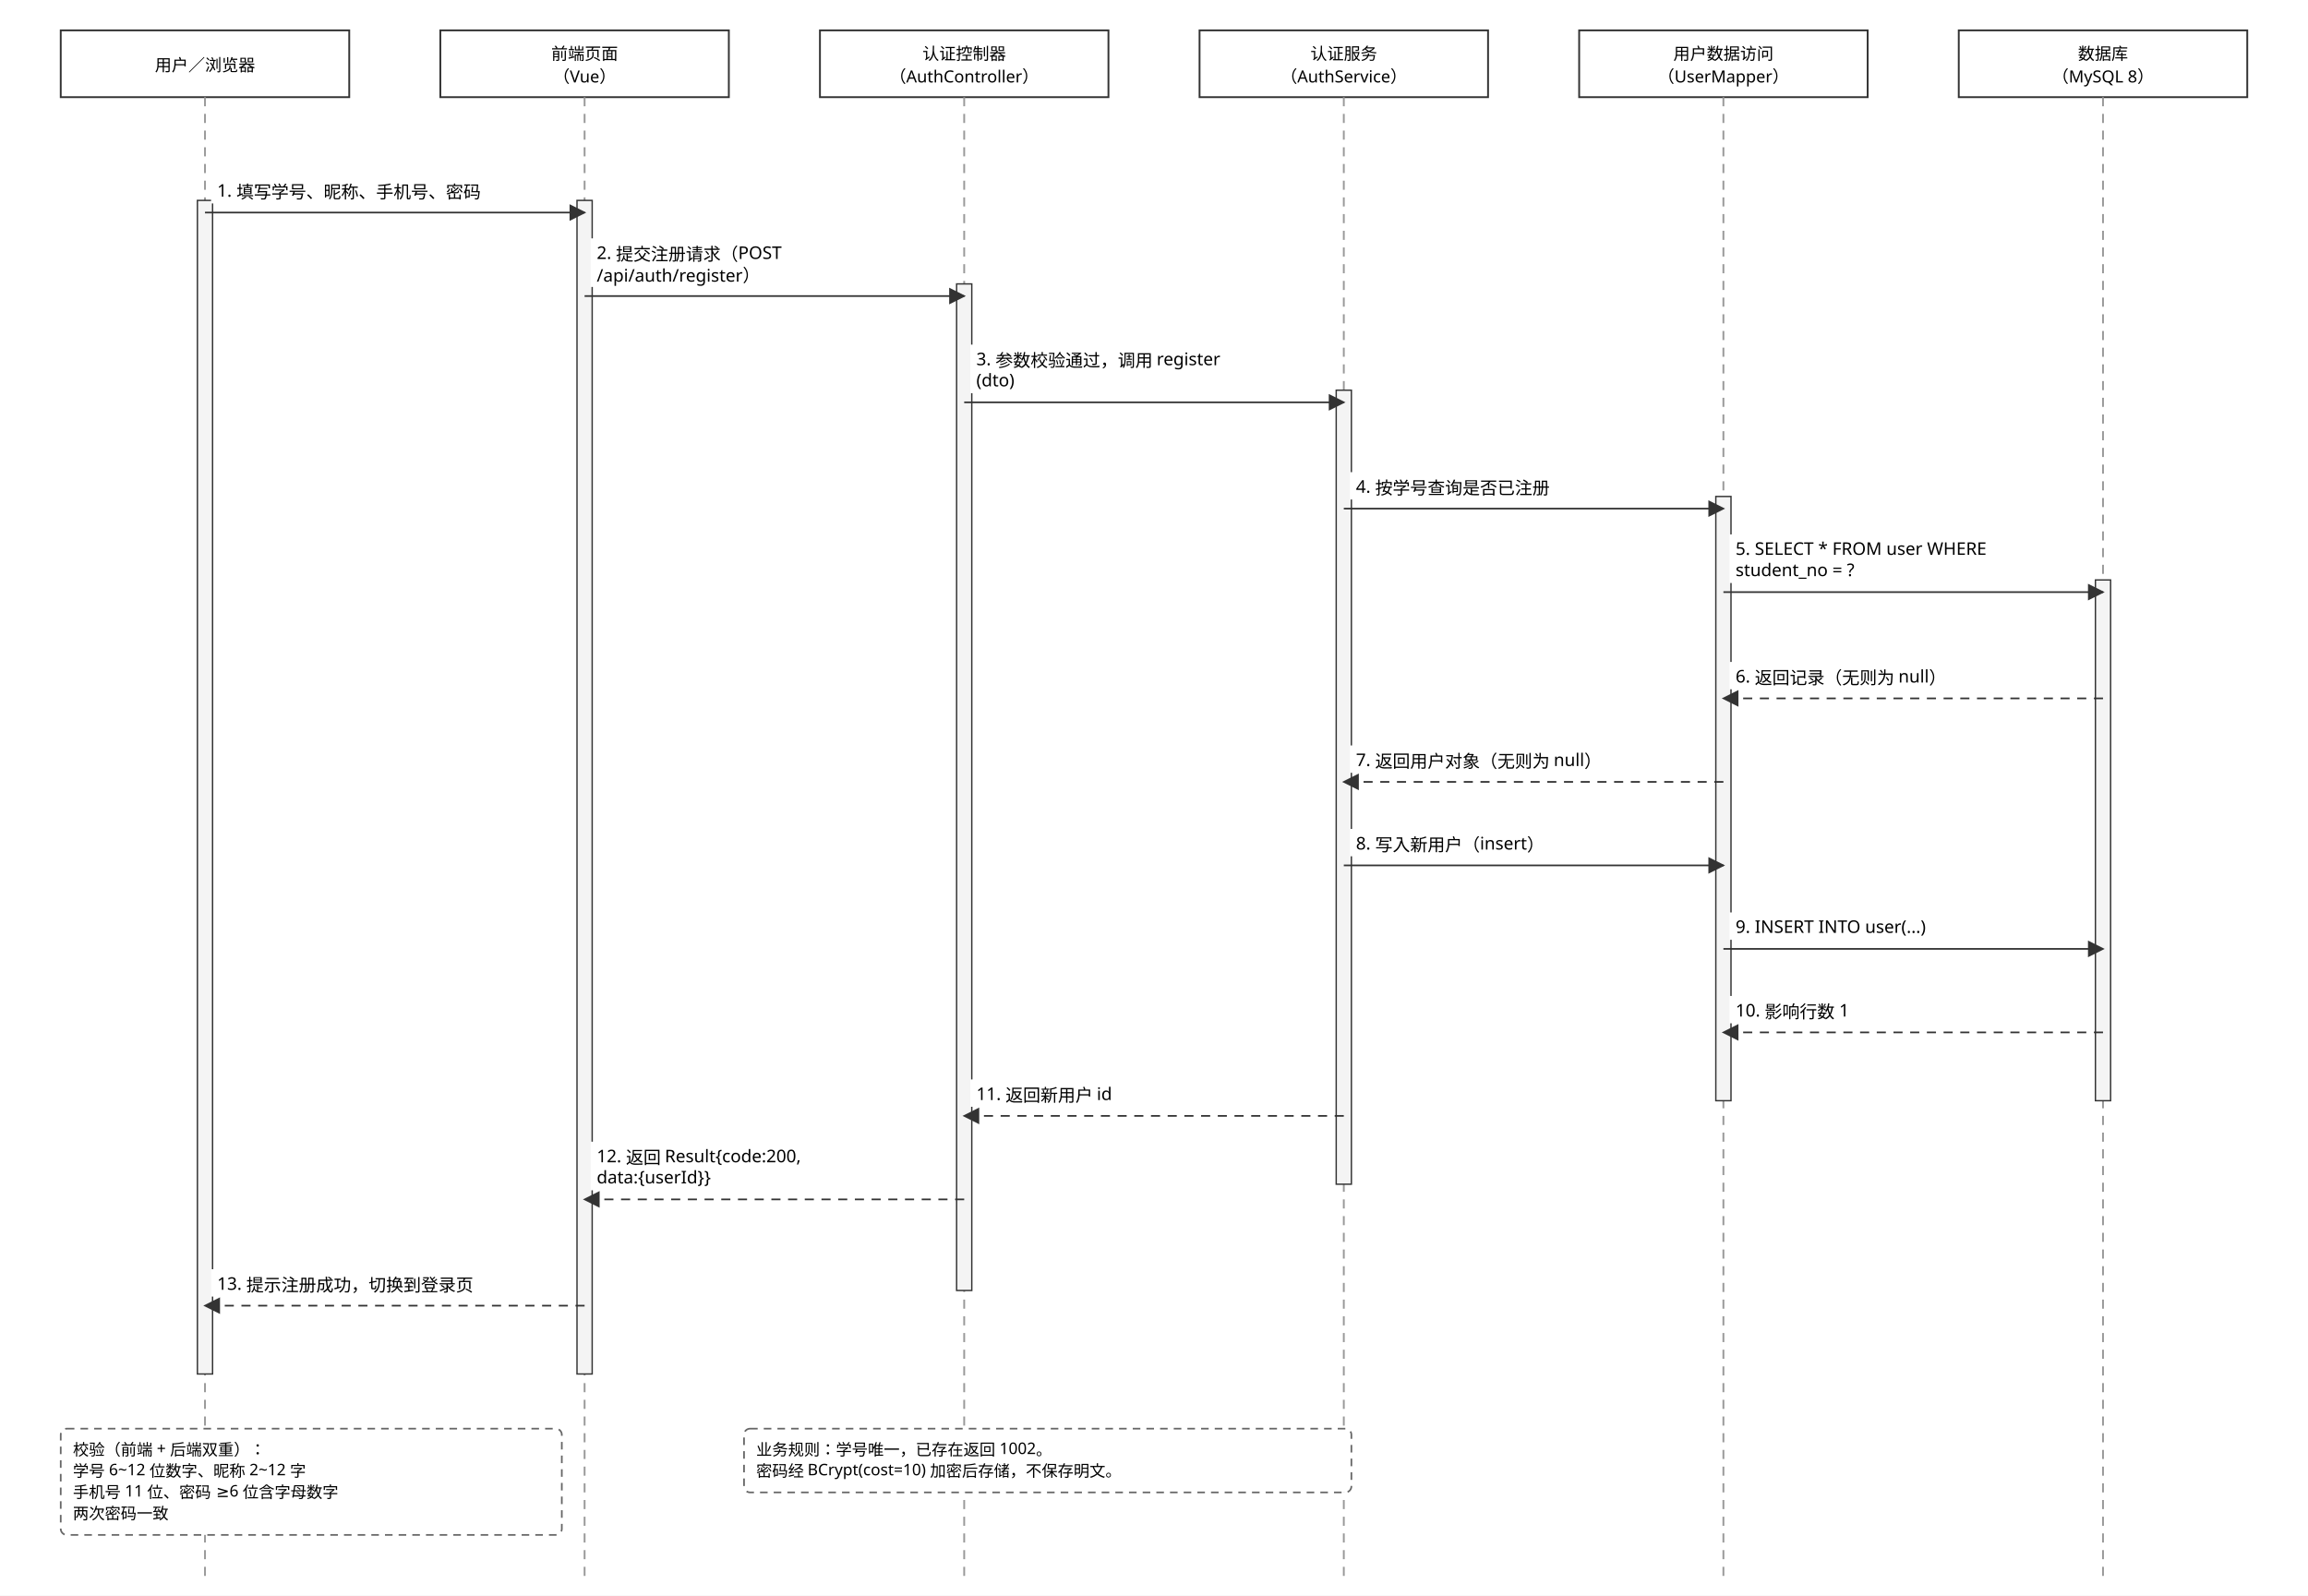
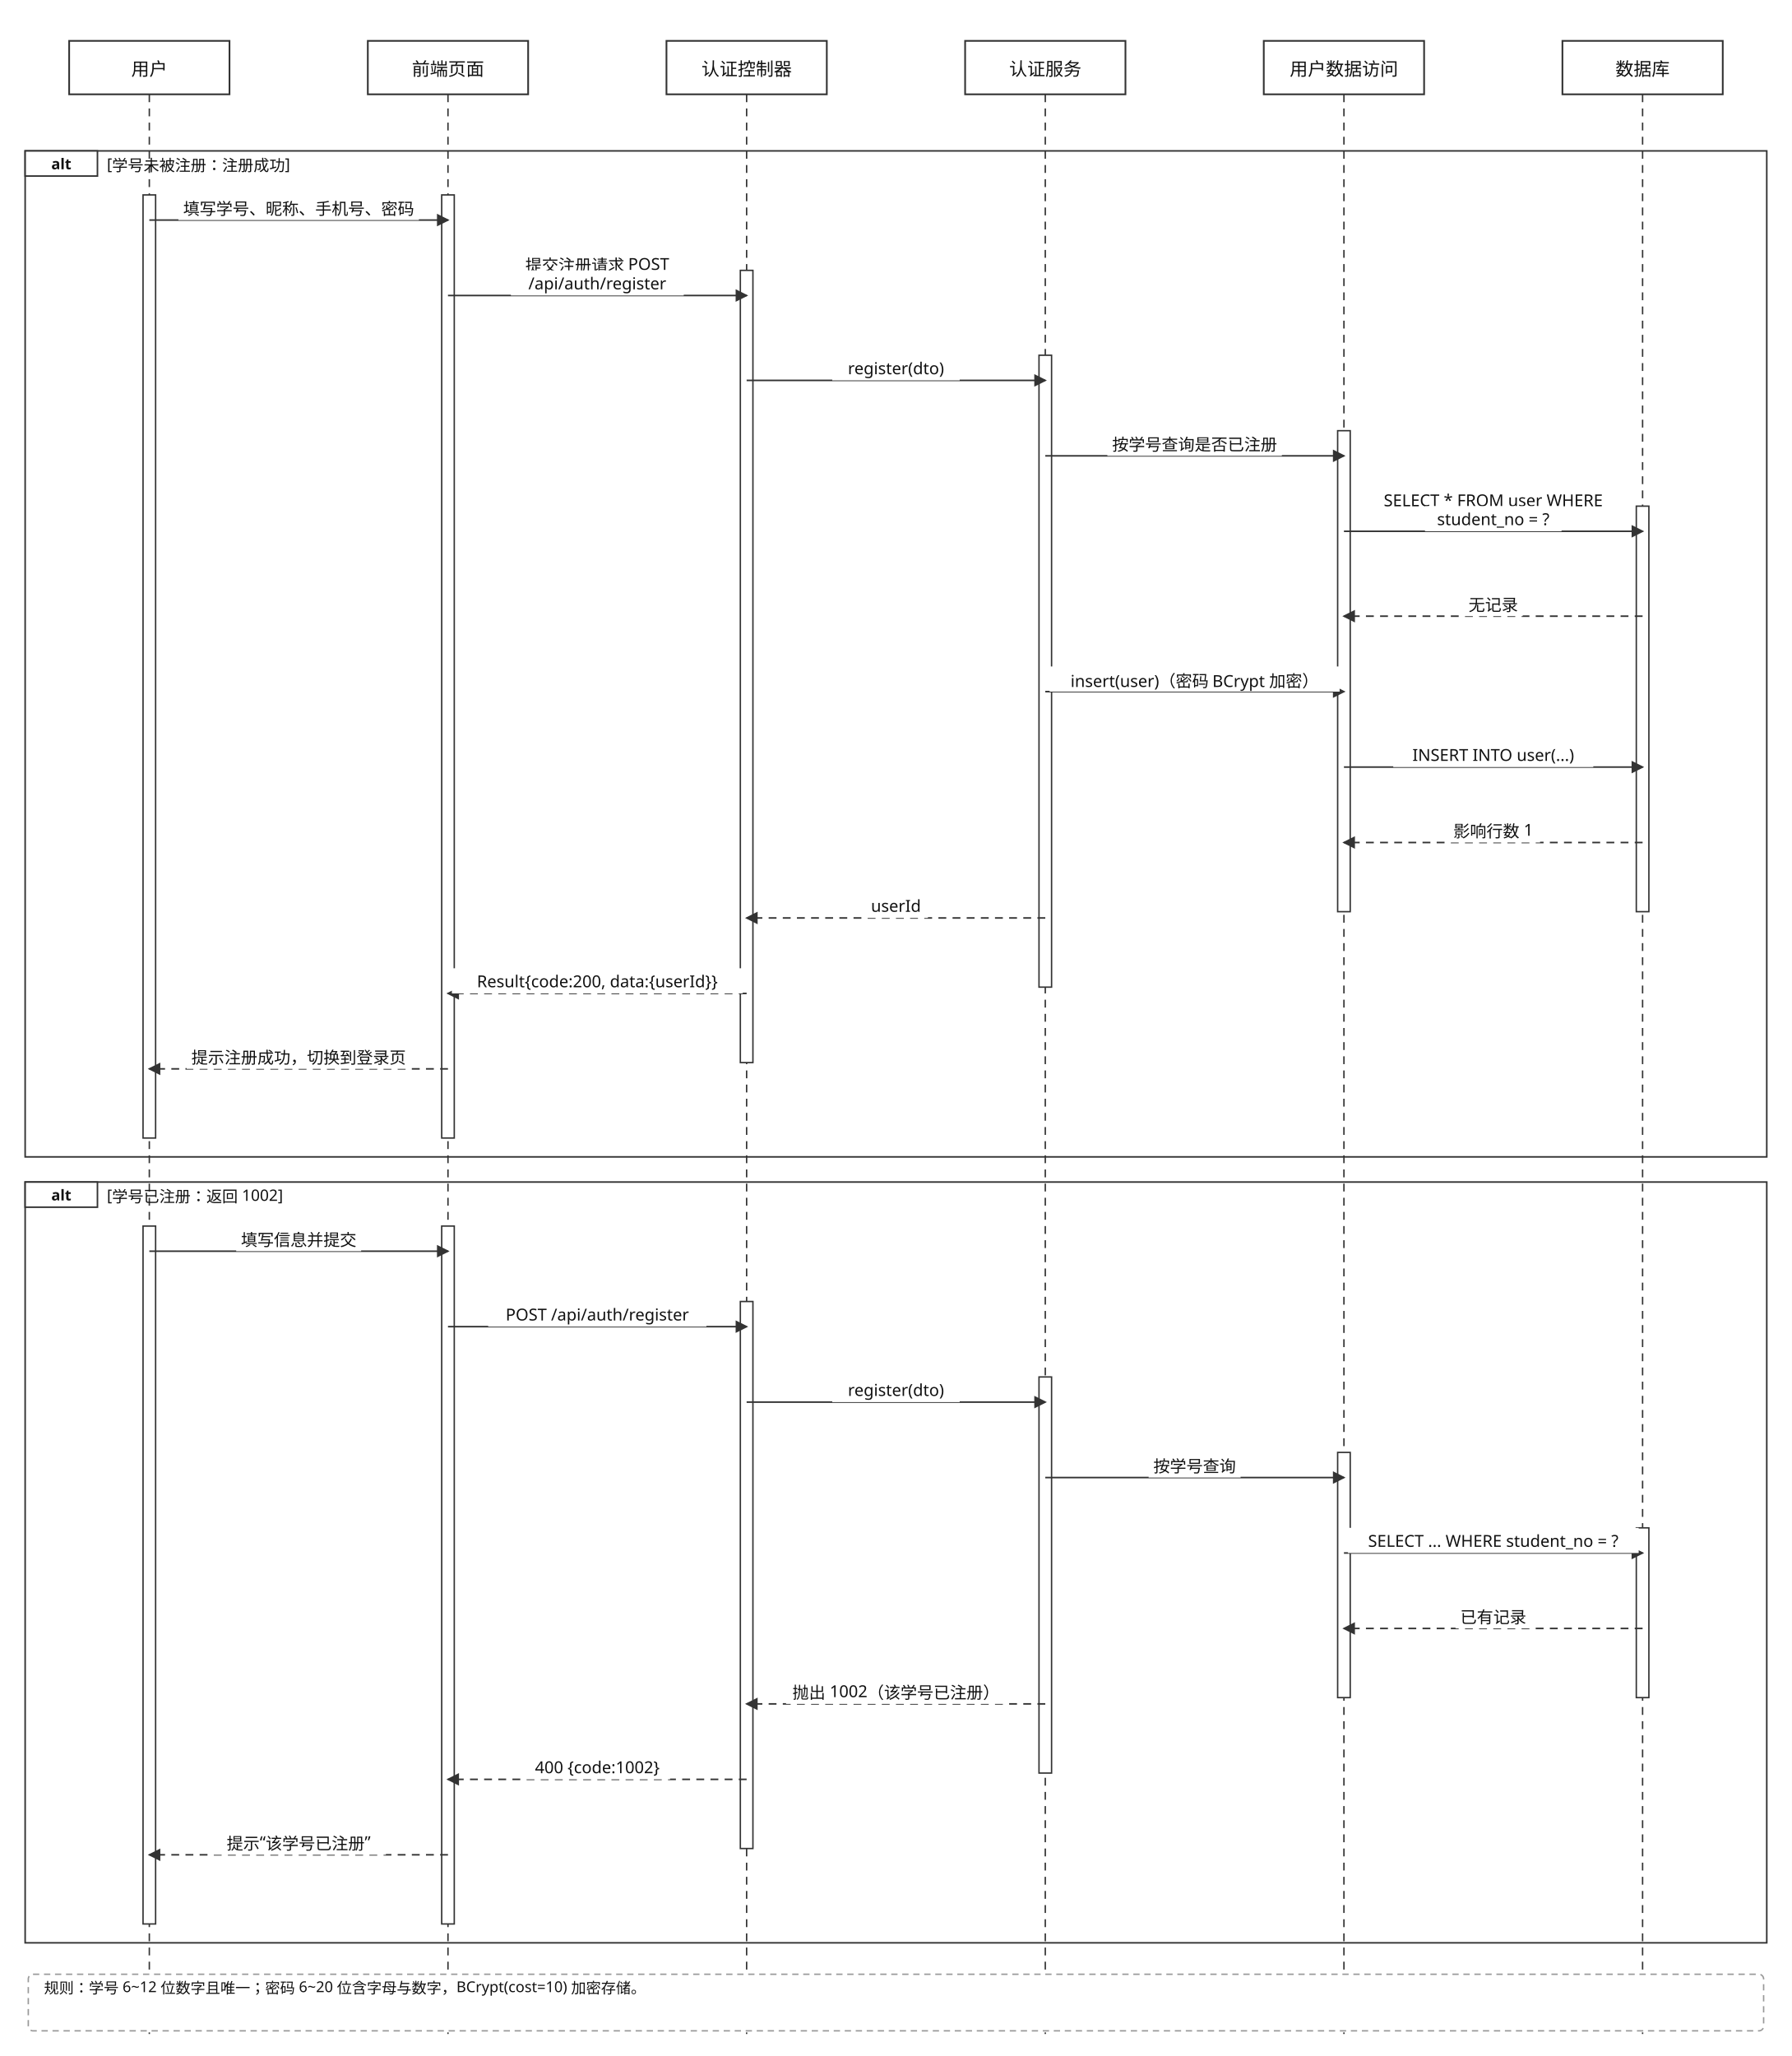
- <svg xmlns="http://www.w3.org/2000/svg" width="1520px" height="1051px" viewBox="0 0 1520 1051">
+ <svg xmlns="http://www.w3.org/2000/svg" width="1140px" height="1308px" viewBox="0 0 1140 1308">
  <defs>
-     <marker id="ar" markerWidth="10" markerHeight="10" refX="9" refY="5" orient="auto">
-       <path d="M0,0 L10,5 L0,10 z" fill="#333333" />
+     <marker id="a" markerWidth="8" markerHeight="8" refX="7" refY="4" orient="auto">
+       <path d="M0,0 L8,4 L0,8 z" fill="#333" />
    </marker>
  </defs>
-   <rect width="1520" height="1051" fill="#ffffff" />
-   <rect x="40.0" y="20" width="190" height="44" fill="#FFFFFF" stroke="#333333" stroke-width="1.2" />
-   <text x="135.0" y="42.0" text-anchor="middle" font-family="Microsoft YaHei,SimHei" font-size="11" fill="#000000" dominant-baseline="central">用户／浏览器</text>
-   <line x1="135.0" y1="64" x2="135.0" y2="1039" stroke="#999999" stroke-width="1.2" stroke-dasharray="6 5" />
-   <rect x="290.0" y="20" width="190" height="44" fill="#FFFFFF" stroke="#333333" stroke-width="1.2" />
-   <text x="385.0" y="34.5" text-anchor="middle" font-family="Microsoft YaHei,SimHei" font-size="11" fill="#000000" dominant-baseline="central">前端页面</text>
-   <text x="385.0" y="49.5" text-anchor="middle" font-family="Microsoft YaHei,SimHei" font-size="11" fill="#000000" dominant-baseline="central">（Vue）</text>
-   <line x1="385.0" y1="64" x2="385.0" y2="1039" stroke="#999999" stroke-width="1.2" stroke-dasharray="6 5" />
-   <rect x="540.0" y="20" width="190" height="44" fill="#FFFFFF" stroke="#333333" stroke-width="1.2" />
-   <text x="635.0" y="34.5" text-anchor="middle" font-family="Microsoft YaHei,SimHei" font-size="11" fill="#000000" dominant-baseline="central">认证控制器</text>
-   <text x="635.0" y="49.5" text-anchor="middle" font-family="Microsoft YaHei,SimHei" font-size="11" fill="#000000" dominant-baseline="central">（AuthController）</text>
-   <line x1="635.0" y1="64" x2="635.0" y2="1039" stroke="#999999" stroke-width="1.2" stroke-dasharray="6 5" />
-   <rect x="790.0" y="20" width="190" height="44" fill="#FFFFFF" stroke="#333333" stroke-width="1.2" />
-   <text x="885.0" y="34.5" text-anchor="middle" font-family="Microsoft YaHei,SimHei" font-size="11" fill="#000000" dominant-baseline="central">认证服务</text>
-   <text x="885.0" y="49.5" text-anchor="middle" font-family="Microsoft YaHei,SimHei" font-size="11" fill="#000000" dominant-baseline="central">（AuthService）</text>
-   <line x1="885.0" y1="64" x2="885.0" y2="1039" stroke="#999999" stroke-width="1.2" stroke-dasharray="6 5" />
-   <rect x="1040.0" y="20" width="190" height="44" fill="#FFFFFF" stroke="#333333" stroke-width="1.2" />
-   <text x="1135.0" y="34.5" text-anchor="middle" font-family="Microsoft YaHei,SimHei" font-size="11" fill="#000000" dominant-baseline="central">用户数据访问</text>
-   <text x="1135.0" y="49.5" text-anchor="middle" font-family="Microsoft YaHei,SimHei" font-size="11" fill="#000000" dominant-baseline="central">（UserMapper）</text>
-   <line x1="1135.0" y1="64" x2="1135.0" y2="1039" stroke="#999999" stroke-width="1.2" stroke-dasharray="6 5" />
-   <rect x="1290.0" y="20" width="190" height="44" fill="#FFFFFF" stroke="#333333" stroke-width="1.2" />
-   <text x="1385.0" y="34.5" text-anchor="middle" font-family="Microsoft YaHei,SimHei" font-size="11" fill="#000000" dominant-baseline="central">数据库</text>
-   <text x="1385.0" y="49.5" text-anchor="middle" font-family="Microsoft YaHei,SimHei" font-size="11" fill="#000000" dominant-baseline="central">（MySQL 8）</text>
-   <line x1="1385.0" y1="64" x2="1385.0" y2="1039" stroke="#999999" stroke-width="1.2" stroke-dasharray="6 5" />
-   <rect x="130.0" y="132" width="10" height="773" fill="#F4F4F4" stroke="#333333" stroke-width="0.9" />
-   <rect x="380.0" y="132" width="10" height="773" fill="#F4F4F4" stroke="#333333" stroke-width="0.9" />
-   <rect x="630.0" y="187" width="10" height="663" fill="#F4F4F4" stroke="#333333" stroke-width="0.9" />
-   <rect x="880.0" y="257" width="10" height="523" fill="#F4F4F4" stroke="#333333" stroke-width="0.9" />
-   <rect x="1130.0" y="327" width="10" height="398" fill="#F4F4F4" stroke="#333333" stroke-width="0.9" />
-   <rect x="1380.0" y="382" width="10" height="343" fill="#F4F4F4" stroke="#333333" stroke-width="0.9" />
-   <path d="M 135.0,140 L 385.0,140" fill="none" stroke="#333333" stroke-width="1.1" marker-end="url(#ar)" />
-   <rect x="139.0" y="116" width="189.975" height="18" fill="#ffffff" />
-   <text x="143.0" y="125" font-family="Microsoft YaHei,SimHei" font-size="11.5" fill="#000000" dominant-baseline="central">1. 填写学号、昵称、手机号、密码</text>
-   <path d="M 385.0,195 L 635.0,195" fill="none" stroke="#333333" stroke-width="1.1" marker-end="url(#ar)" />
-   <rect x="389.0" y="157" width="141.1" height="32" fill="#ffffff" />
-   <text x="393.0" y="166" font-family="Microsoft YaHei,SimHei" font-size="11.5" fill="#000000" dominant-baseline="central">2. 提交注册请求（POST </text>
-   <text x="393.0" y="180" font-family="Microsoft YaHei,SimHei" font-size="11.5" fill="#000000" dominant-baseline="central">/api/auth/register）</text>
-   <path d="M 635.0,265 L 885.0,265" fill="none" stroke="#333333" stroke-width="1.1" marker-end="url(#ar)" />
-   <rect x="639.0" y="227" width="189.4" height="32" fill="#ffffff" />
-   <text x="643.0" y="236" font-family="Microsoft YaHei,SimHei" font-size="11.5" fill="#000000" dominant-baseline="central">3. 参数校验通过，调用 register</text>
-   <text x="643.0" y="250" font-family="Microsoft YaHei,SimHei" font-size="11.5" fill="#000000" dominant-baseline="central">(dto)</text>
-   <path d="M 885.0,335 L 1135.0,335" fill="none" stroke="#333333" stroke-width="1.1" marker-end="url(#ar)" />
-   <rect x="889.0" y="311" width="143.975" height="18" fill="#ffffff" />
-   <text x="893.0" y="320" font-family="Microsoft YaHei,SimHei" font-size="11.5" fill="#000000" dominant-baseline="central">4. 按学号查询是否已注册</text>
-   <path d="M 1135.0,390 L 1385.0,390" fill="none" stroke="#333333" stroke-width="1.1" marker-end="url(#ar)" />
-   <rect x="1139.0" y="352" width="187.1" height="32" fill="#ffffff" />
-   <text x="1143.0" y="361" font-family="Microsoft YaHei,SimHei" font-size="11.5" fill="#000000" dominant-baseline="central">5. SELECT * FROM user WHERE </text>
-   <text x="1143.0" y="375" font-family="Microsoft YaHei,SimHei" font-size="11.5" fill="#000000" dominant-baseline="central">student_no = ?</text>
-   <path d="M 1385.0,460 L 1135.0,460" fill="none" stroke="#333333" stroke-width="1.1" stroke-dasharray="6 5" marker-end="url(#ar)" />
-   <rect x="1139.0" y="436" width="164.1" height="18" fill="#ffffff" />
-   <text x="1143.0" y="445" font-family="Microsoft YaHei,SimHei" font-size="11.5" fill="#000000" dominant-baseline="central">6. 返回记录（无则为 null）</text>
-   <path d="M 1135.0,515 L 885.0,515" fill="none" stroke="#333333" stroke-width="1.1" stroke-dasharray="6 5" marker-end="url(#ar)" />
-   <rect x="889.0" y="491" width="187.1" height="18" fill="#ffffff" />
-   <text x="893.0" y="500" font-family="Microsoft YaHei,SimHei" font-size="11.5" fill="#000000" dominant-baseline="central">7. 返回用户对象（无则为 null）</text>
-   <path d="M 885.0,570 L 1135.0,570" fill="none" stroke="#333333" stroke-width="1.1" marker-end="url(#ar)" />
-   <rect x="889.0" y="546" width="147.425" height="18" fill="#ffffff" />
-   <text x="893.0" y="555" font-family="Microsoft YaHei,SimHei" font-size="11.5" fill="#000000" dominant-baseline="central">8. 写入新用户（insert）</text>
-   <path d="M 1135.0,625 L 1385.0,625" fill="none" stroke="#333333" stroke-width="1.1" marker-end="url(#ar)" />
-   <rect x="1139.0" y="601" width="161.8" height="18" fill="#ffffff" />
-   <text x="1143.0" y="610" font-family="Microsoft YaHei,SimHei" font-size="11.5" fill="#000000" dominant-baseline="central">9. INSERT INTO user(...)</text>
-   <path d="M 1385.0,680 L 1135.0,680" fill="none" stroke="#333333" stroke-width="1.1" stroke-dasharray="6 5" marker-end="url(#ar)" />
-   <rect x="1139.0" y="656" width="93.95" height="18" fill="#ffffff" />
-   <text x="1143.0" y="665" font-family="Microsoft YaHei,SimHei" font-size="11.5" fill="#000000" dominant-baseline="central">10. 影响行数 1</text>
-   <path d="M 885.0,735 L 635.0,735" fill="none" stroke="#333333" stroke-width="1.1" stroke-dasharray="6 5" marker-end="url(#ar)" />
-   <rect x="639.0" y="711" width="111.775" height="18" fill="#ffffff" />
-   <text x="643.0" y="720" font-family="Microsoft YaHei,SimHei" font-size="11.5" fill="#000000" dominant-baseline="central">11. 返回新用户 id</text>
-   <path d="M 635.0,790 L 385.0,790" fill="none" stroke="#333333" stroke-width="1.1" stroke-dasharray="6 5" marker-end="url(#ar)" />
-   <rect x="389.0" y="752" width="172.15" height="32" fill="#ffffff" />
-   <text x="393.0" y="761" font-family="Microsoft YaHei,SimHei" font-size="11.5" fill="#000000" dominant-baseline="central">12. 返回 Result{code:200, </text>
-   <text x="393.0" y="775" font-family="Microsoft YaHei,SimHei" font-size="11.5" fill="#000000" dominant-baseline="central">data:{userId}}</text>
-   <path d="M 385.0,860 L 135.0,860" fill="none" stroke="#333333" stroke-width="1.1" stroke-dasharray="6 5" marker-end="url(#ar)" />
-   <rect x="139.0" y="836" width="184.8" height="18" fill="#ffffff" />
-   <text x="143.0" y="845" font-family="Microsoft YaHei,SimHei" font-size="11.5" fill="#000000" dominant-baseline="central">13. 提示注册成功，切换到登录页</text>
-   <rect x="40" y="941" width="330" height="70" rx="4" fill="#FFFFFF" stroke="#666666" stroke-width="1.1" stroke-dasharray="5 4" />
-   <text x="48" y="954.0" font-family="Microsoft YaHei,SimHei" font-size="10.5" fill="#000000" dominant-baseline="central">校验（前端 + 后端双重）：</text>
-   <text x="48" y="968.0" font-family="Microsoft YaHei,SimHei" font-size="10.5" fill="#000000" dominant-baseline="central">　学号 6~12 位数字、昵称 2~12 字</text>
-   <text x="48" y="982.0" font-family="Microsoft YaHei,SimHei" font-size="10.5" fill="#000000" dominant-baseline="central">　手机号 11 位、密码 ≥6 位含字母数字</text>
-   <text x="48" y="996.0" font-family="Microsoft YaHei,SimHei" font-size="10.5" fill="#000000" dominant-baseline="central">　两次密码一致</text>
-   <rect x="490" y="941" width="400" height="42" rx="4" fill="#FFFFFF" stroke="#666666" stroke-width="1.1" stroke-dasharray="5 4" />
-   <text x="498" y="954.0" font-family="Microsoft YaHei,SimHei" font-size="10.5" fill="#000000" dominant-baseline="central">业务规则：学号唯一，已存在返回 1002。</text>
-   <text x="498" y="968.0" font-family="Microsoft YaHei,SimHei" font-size="10.5" fill="#000000" dominant-baseline="central">密码经 BCrypt(cost=10) 加密后存储，不保存明文。</text>
+   <rect width="1140" height="1308" fill="#fff" />
+   <rect x="44.0" y="26" width="102.0" height="34" rx="0" fill="#fff" stroke="#333" stroke-width="1.1" />
+   <text x="95.0" y="43" text-anchor="middle" font-family="Microsoft YaHei,SimHei" font-size="11.5" fill="#111" dominant-baseline="central">用户</text>
+   <path d="M 95.0,60 L 95.0,1294" fill="none" stroke="#333" stroke-width="0.9" stroke-dasharray="5 4" />
+   <rect x="234.0" y="26" width="102.0" height="34" rx="0" fill="#fff" stroke="#333" stroke-width="1.1" />
+   <text x="285.0" y="43" text-anchor="middle" font-family="Microsoft YaHei,SimHei" font-size="11.5" fill="#111" dominant-baseline="central">前端页面</text>
+   <path d="M 285.0,60 L 285.0,1294" fill="none" stroke="#333" stroke-width="0.9" stroke-dasharray="5 4" />
+   <rect x="424.0" y="26" width="102.0" height="34" rx="0" fill="#fff" stroke="#333" stroke-width="1.1" />
+   <text x="475.0" y="43" text-anchor="middle" font-family="Microsoft YaHei,SimHei" font-size="11.5" fill="#111" dominant-baseline="central">认证控制器</text>
+   <path d="M 475.0,60 L 475.0,1294" fill="none" stroke="#333" stroke-width="0.9" stroke-dasharray="5 4" />
+   <rect x="614.0" y="26" width="102.0" height="34" rx="0" fill="#fff" stroke="#333" stroke-width="1.1" />
+   <text x="665.0" y="43" text-anchor="middle" font-family="Microsoft YaHei,SimHei" font-size="11.5" fill="#111" dominant-baseline="central">认证服务</text>
+   <path d="M 665.0,60 L 665.0,1294" fill="none" stroke="#333" stroke-width="0.9" stroke-dasharray="5 4" />
+   <rect x="804.0" y="26" width="102.0" height="34" rx="0" fill="#fff" stroke="#333" stroke-width="1.1" />
+   <text x="855.0" y="43" text-anchor="middle" font-family="Microsoft YaHei,SimHei" font-size="11.5" fill="#111" dominant-baseline="central">用户数据访问</text>
+   <path d="M 855.0,60 L 855.0,1294" fill="none" stroke="#333" stroke-width="0.9" stroke-dasharray="5 4" />
+   <rect x="994.0" y="26" width="102.0" height="34" rx="0" fill="#fff" stroke="#333" stroke-width="1.1" />
+   <text x="1045.0" y="43" text-anchor="middle" font-family="Microsoft YaHei,SimHei" font-size="11.5" fill="#111" dominant-baseline="central">数据库</text>
+   <path d="M 1045.0,60 L 1045.0,1294" fill="none" stroke="#333" stroke-width="0.9" stroke-dasharray="5 4" />
+   <rect x="16" y="96" width="1108" height="640" rx="0" fill="none" stroke="#333" stroke-width="1.0" />
+   <path d="M 16,96 L 62,96 L 62,112 L 16,112 Z" fill="#fff" stroke="#333" stroke-width="1.0" />
+   <text x="39.0" y="104" text-anchor="middle" font-family="Microsoft YaHei,SimHei" font-size="9.5" fill="#111" dominant-baseline="central" font-weight="bold">alt</text>
+   <text x="68" y="104" text-anchor="start" font-family="Microsoft YaHei,SimHei" font-size="10" fill="#111" dominant-baseline="central">[学号未被注册：注册成功]</text>
+   <rect x="91.0" y="124" width="8" height="600" fill="#fff" stroke="#333" stroke-width="0.9" />
+   <rect x="281.0" y="124" width="8" height="600" fill="#fff" stroke="#333" stroke-width="0.9" />
+   <rect x="471.0" y="172" width="8" height="504" fill="#fff" stroke="#333" stroke-width="0.9" />
+   <rect x="661.0" y="226" width="8" height="402" fill="#fff" stroke="#333" stroke-width="0.9" />
+   <rect x="851.0" y="274" width="8" height="306" fill="#fff" stroke="#333" stroke-width="0.9" />
+   <rect x="1041.0" y="322" width="8" height="258" fill="#fff" stroke="#333" stroke-width="0.9" />
+   <path d="M 95.0,140 L 285.0,140" fill="none" stroke="#333" stroke-width="1.0" marker-end="url(#a)" />
+   <rect x="113.5" y="124" width="153.0" height="16" fill="#fff" />
+   <text x="190.0" y="132" text-anchor="middle" font-family="Microsoft YaHei,SimHei" font-size="10.5" fill="#111" dominant-baseline="central">填写学号、昵称、手机号、密码</text>
+   <path d="M 285.0,188 L 475.0,188" fill="none" stroke="#333" stroke-width="1.0" marker-end="url(#a)" />
+   <rect x="328.175" y="160" width="103.65" height="16" fill="#fff" />
+   <text x="380.0" y="168" text-anchor="middle" font-family="Microsoft YaHei,SimHei" font-size="10.5" fill="#111" dominant-baseline="central">提交注册请求 POST </text>
+   <rect x="325.025" y="172" width="109.95" height="16" fill="#fff" />
+   <text x="380.0" y="180" text-anchor="middle" font-family="Microsoft YaHei,SimHei" font-size="10.5" fill="#111" dominant-baseline="central">/api/auth/register</text>
+   <path d="M 475.0,242 L 665.0,242" fill="none" stroke="#333" stroke-width="1.0" marker-end="url(#a)" />
+   <rect x="529.462" y="226" width="81.075" height="16" fill="#fff" />
+   <text x="570.0" y="234" text-anchor="middle" font-family="Microsoft YaHei,SimHei" font-size="10.5" fill="#111" dominant-baseline="central">register(dto)</text>
+   <path d="M 665.0,290 L 855.0,290" fill="none" stroke="#333" stroke-width="1.0" marker-end="url(#a)" />
+   <rect x="704.5" y="274" width="111.0" height="16" fill="#fff" />
+   <text x="760.0" y="282" text-anchor="middle" font-family="Microsoft YaHei,SimHei" font-size="10.5" fill="#111" dominant-baseline="central">按学号查询是否已注册</text>
+   <path d="M 855.0,338 L 1045.0,338" fill="none" stroke="#333" stroke-width="1.0" marker-end="url(#a)" />
+   <rect x="874.812" y="310" width="150.375" height="16" fill="#fff" />
+   <text x="950.0" y="318" text-anchor="middle" font-family="Microsoft YaHei,SimHei" font-size="10.5" fill="#111" dominant-baseline="central">SELECT * FROM user WHERE </text>
+   <rect x="906.575" y="322" width="86.85" height="16" fill="#fff" />
+   <text x="950.0" y="330" text-anchor="middle" font-family="Microsoft YaHei,SimHei" font-size="10.5" fill="#111" dominant-baseline="central">student_no = ?</text>
+   <path d="M 1045.0,392 L 855.0,392" fill="none" stroke="#333" stroke-width="1.0" stroke-dasharray="5 4" marker-end="url(#a)" />
+   <rect x="931.25" y="376" width="37.5" height="16" fill="#fff" />
+   <text x="950.0" y="384" text-anchor="middle" font-family="Microsoft YaHei,SimHei" font-size="10.5" fill="#111" dominant-baseline="central">无记录</text>
+   <path d="M 665.0,440 L 855.0,440" fill="none" stroke="#333" stroke-width="1.0" marker-end="url(#a)" />
+   <rect x="667.75" y="424" width="184.5" height="16" fill="#fff" />
+   <text x="760.0" y="432" text-anchor="middle" font-family="Microsoft YaHei,SimHei" font-size="10.5" fill="#111" dominant-baseline="central">insert(user)（密码 BCrypt 加密）</text>
+   <path d="M 855.0,488 L 1045.0,488" fill="none" stroke="#333" stroke-width="1.0" marker-end="url(#a)" />
+   <rect x="886.362" y="472" width="127.275" height="16" fill="#fff" />
+   <text x="950.0" y="480" text-anchor="middle" font-family="Microsoft YaHei,SimHei" font-size="10.5" fill="#111" dominant-baseline="central">INSERT INTO user(...)</text>
+   <path d="M 1045.0,536 L 855.0,536" fill="none" stroke="#333" stroke-width="1.0" stroke-dasharray="5 4" marker-end="url(#a)" />
+   <rect x="920.225" y="520" width="59.55" height="16" fill="#fff" />
+   <text x="950.0" y="528" text-anchor="middle" font-family="Microsoft YaHei,SimHei" font-size="10.5" fill="#111" dominant-baseline="central">影响行数 1</text>
+   <path d="M 665.0,584 L 475.0,584" fill="none" stroke="#333" stroke-width="1.0" stroke-dasharray="5 4" marker-end="url(#a)" />
+   <rect x="549.675" y="568" width="40.65" height="16" fill="#fff" />
+   <text x="570.0" y="576" text-anchor="middle" font-family="Microsoft YaHei,SimHei" font-size="10.5" fill="#111" dominant-baseline="central">userId</text>
+   <path d="M 475.0,632 L 285.0,632" fill="none" stroke="#333" stroke-width="1.0" stroke-dasharray="5 4" marker-end="url(#a)" />
+   <rect x="287.488" y="616" width="185.025" height="16" fill="#fff" />
+   <text x="380.0" y="624" text-anchor="middle" font-family="Microsoft YaHei,SimHei" font-size="10.5" fill="#111" dominant-baseline="central">Result{code:200, data:{userId}}</text>
+   <path d="M 285.0,680 L 95.0,680" fill="none" stroke="#333" stroke-width="1.0" stroke-dasharray="5 4" marker-end="url(#a)" />
+   <rect x="118.75" y="664" width="142.5" height="16" fill="#fff" />
+   <text x="190.0" y="672" text-anchor="middle" font-family="Microsoft YaHei,SimHei" font-size="10.5" fill="#111" dominant-baseline="central">提示注册成功，切换到登录页</text>
+   <rect x="16" y="752" width="1108" height="484" rx="0" fill="none" stroke="#333" stroke-width="1.0" />
+   <path d="M 16,752 L 62,752 L 62,768 L 16,768 Z" fill="#fff" stroke="#333" stroke-width="1.0" />
+   <text x="39.0" y="760" text-anchor="middle" font-family="Microsoft YaHei,SimHei" font-size="9.5" fill="#111" dominant-baseline="central" font-weight="bold">alt</text>
+   <text x="68" y="760" text-anchor="start" font-family="Microsoft YaHei,SimHei" font-size="10" fill="#111" dominant-baseline="central">[学号已注册：返回 1002]</text>
+   <rect x="91.0" y="780" width="8" height="444" fill="#fff" stroke="#333" stroke-width="0.9" />
+   <rect x="281.0" y="780" width="8" height="444" fill="#fff" stroke="#333" stroke-width="0.9" />
+   <rect x="471.0" y="828" width="8" height="348" fill="#fff" stroke="#333" stroke-width="0.9" />
+   <rect x="661.0" y="876" width="8" height="252" fill="#fff" stroke="#333" stroke-width="0.9" />
+   <rect x="851.0" y="924" width="8" height="156" fill="#fff" stroke="#333" stroke-width="0.9" />
+   <rect x="1041.0" y="972" width="8" height="108" fill="#fff" stroke="#333" stroke-width="0.9" />
+   <path d="M 95.0,796 L 285.0,796" fill="none" stroke="#333" stroke-width="1.0" marker-end="url(#a)" />
+   <rect x="150.25" y="780" width="79.5" height="16" fill="#fff" />
+   <text x="190.0" y="788" text-anchor="middle" font-family="Microsoft YaHei,SimHei" font-size="10.5" fill="#111" dominant-baseline="central">填写信息并提交</text>
+   <path d="M 285.0,844 L 475.0,844" fill="none" stroke="#333" stroke-width="1.0" marker-end="url(#a)" />
+   <rect x="310.587" y="828" width="138.825" height="16" fill="#fff" />
+   <text x="380.0" y="836" text-anchor="middle" font-family="Microsoft YaHei,SimHei" font-size="10.5" fill="#111" dominant-baseline="central">POST /api/auth/register</text>
+   <path d="M 475.0,892 L 665.0,892" fill="none" stroke="#333" stroke-width="1.0" marker-end="url(#a)" />
+   <rect x="529.462" y="876" width="81.075" height="16" fill="#fff" />
+   <text x="570.0" y="884" text-anchor="middle" font-family="Microsoft YaHei,SimHei" font-size="10.5" fill="#111" dominant-baseline="central">register(dto)</text>
+   <path d="M 665.0,940 L 855.0,940" fill="none" stroke="#333" stroke-width="1.0" marker-end="url(#a)" />
+   <rect x="730.75" y="924" width="58.5" height="16" fill="#fff" />
+   <text x="760.0" y="932" text-anchor="middle" font-family="Microsoft YaHei,SimHei" font-size="10.5" fill="#111" dominant-baseline="central">按学号查询</text>
+   <path d="M 855.0,988 L 1045.0,988" fill="none" stroke="#333" stroke-width="1.0" marker-end="url(#a)" />
+   <rect x="857.487" y="972" width="185.025" height="16" fill="#fff" />
+   <text x="950.0" y="980" text-anchor="middle" font-family="Microsoft YaHei,SimHei" font-size="10.5" fill="#111" dominant-baseline="central">SELECT ... WHERE student_no = ?</text>
+   <path d="M 1045.0,1036 L 855.0,1036" fill="none" stroke="#333" stroke-width="1.0" stroke-dasharray="5 4" marker-end="url(#a)" />
+   <rect x="926.0" y="1020" width="48.0" height="16" fill="#fff" />
+   <text x="950.0" y="1028" text-anchor="middle" font-family="Microsoft YaHei,SimHei" font-size="10.5" fill="#111" dominant-baseline="central">已有记录</text>
+   <path d="M 665.0,1084 L 475.0,1084" fill="none" stroke="#333" stroke-width="1.0" stroke-dasharray="5 4" marker-end="url(#a)" />
+   <rect x="500.062" y="1068" width="139.875" height="16" fill="#fff" />
+   <text x="570.0" y="1076" text-anchor="middle" font-family="Microsoft YaHei,SimHei" font-size="10.5" fill="#111" dominant-baseline="central">抛出 1002（该学号已注册）</text>
+   <path d="M 475.0,1132 L 285.0,1132" fill="none" stroke="#333" stroke-width="1.0" stroke-dasharray="5 4" marker-end="url(#a)" />
+   <rect x="333.688" y="1116" width="92.625" height="16" fill="#fff" />
+   <text x="380.0" y="1124" text-anchor="middle" font-family="Microsoft YaHei,SimHei" font-size="10.5" fill="#111" dominant-baseline="central">400 {code:1002}</text>
+   <path d="M 285.0,1180 L 95.0,1180" fill="none" stroke="#333" stroke-width="1.0" stroke-dasharray="5 4" marker-end="url(#a)" />
+   <rect x="134.5" y="1164" width="111.0" height="16" fill="#fff" />
+   <text x="190.0" y="1172" text-anchor="middle" font-family="Microsoft YaHei,SimHei" font-size="10.5" fill="#111" dominant-baseline="central">提示“该学号已注册”</text>
+   <rect x="18" y="1256" width="1104" height="36" rx="3" fill="#fff" stroke="#999" stroke-width="0.9" stroke-dasharray="4 3" />
+   <text x="28" y="1264" text-anchor="start" font-family="Microsoft YaHei,SimHei" font-size="9.5" fill="#111" dominant-baseline="central">规则：学号 6~12 位数字且唯一；密码 6~20 位含字母与数字，BCrypt(cost=10) 加密存储。</text>
</svg>
